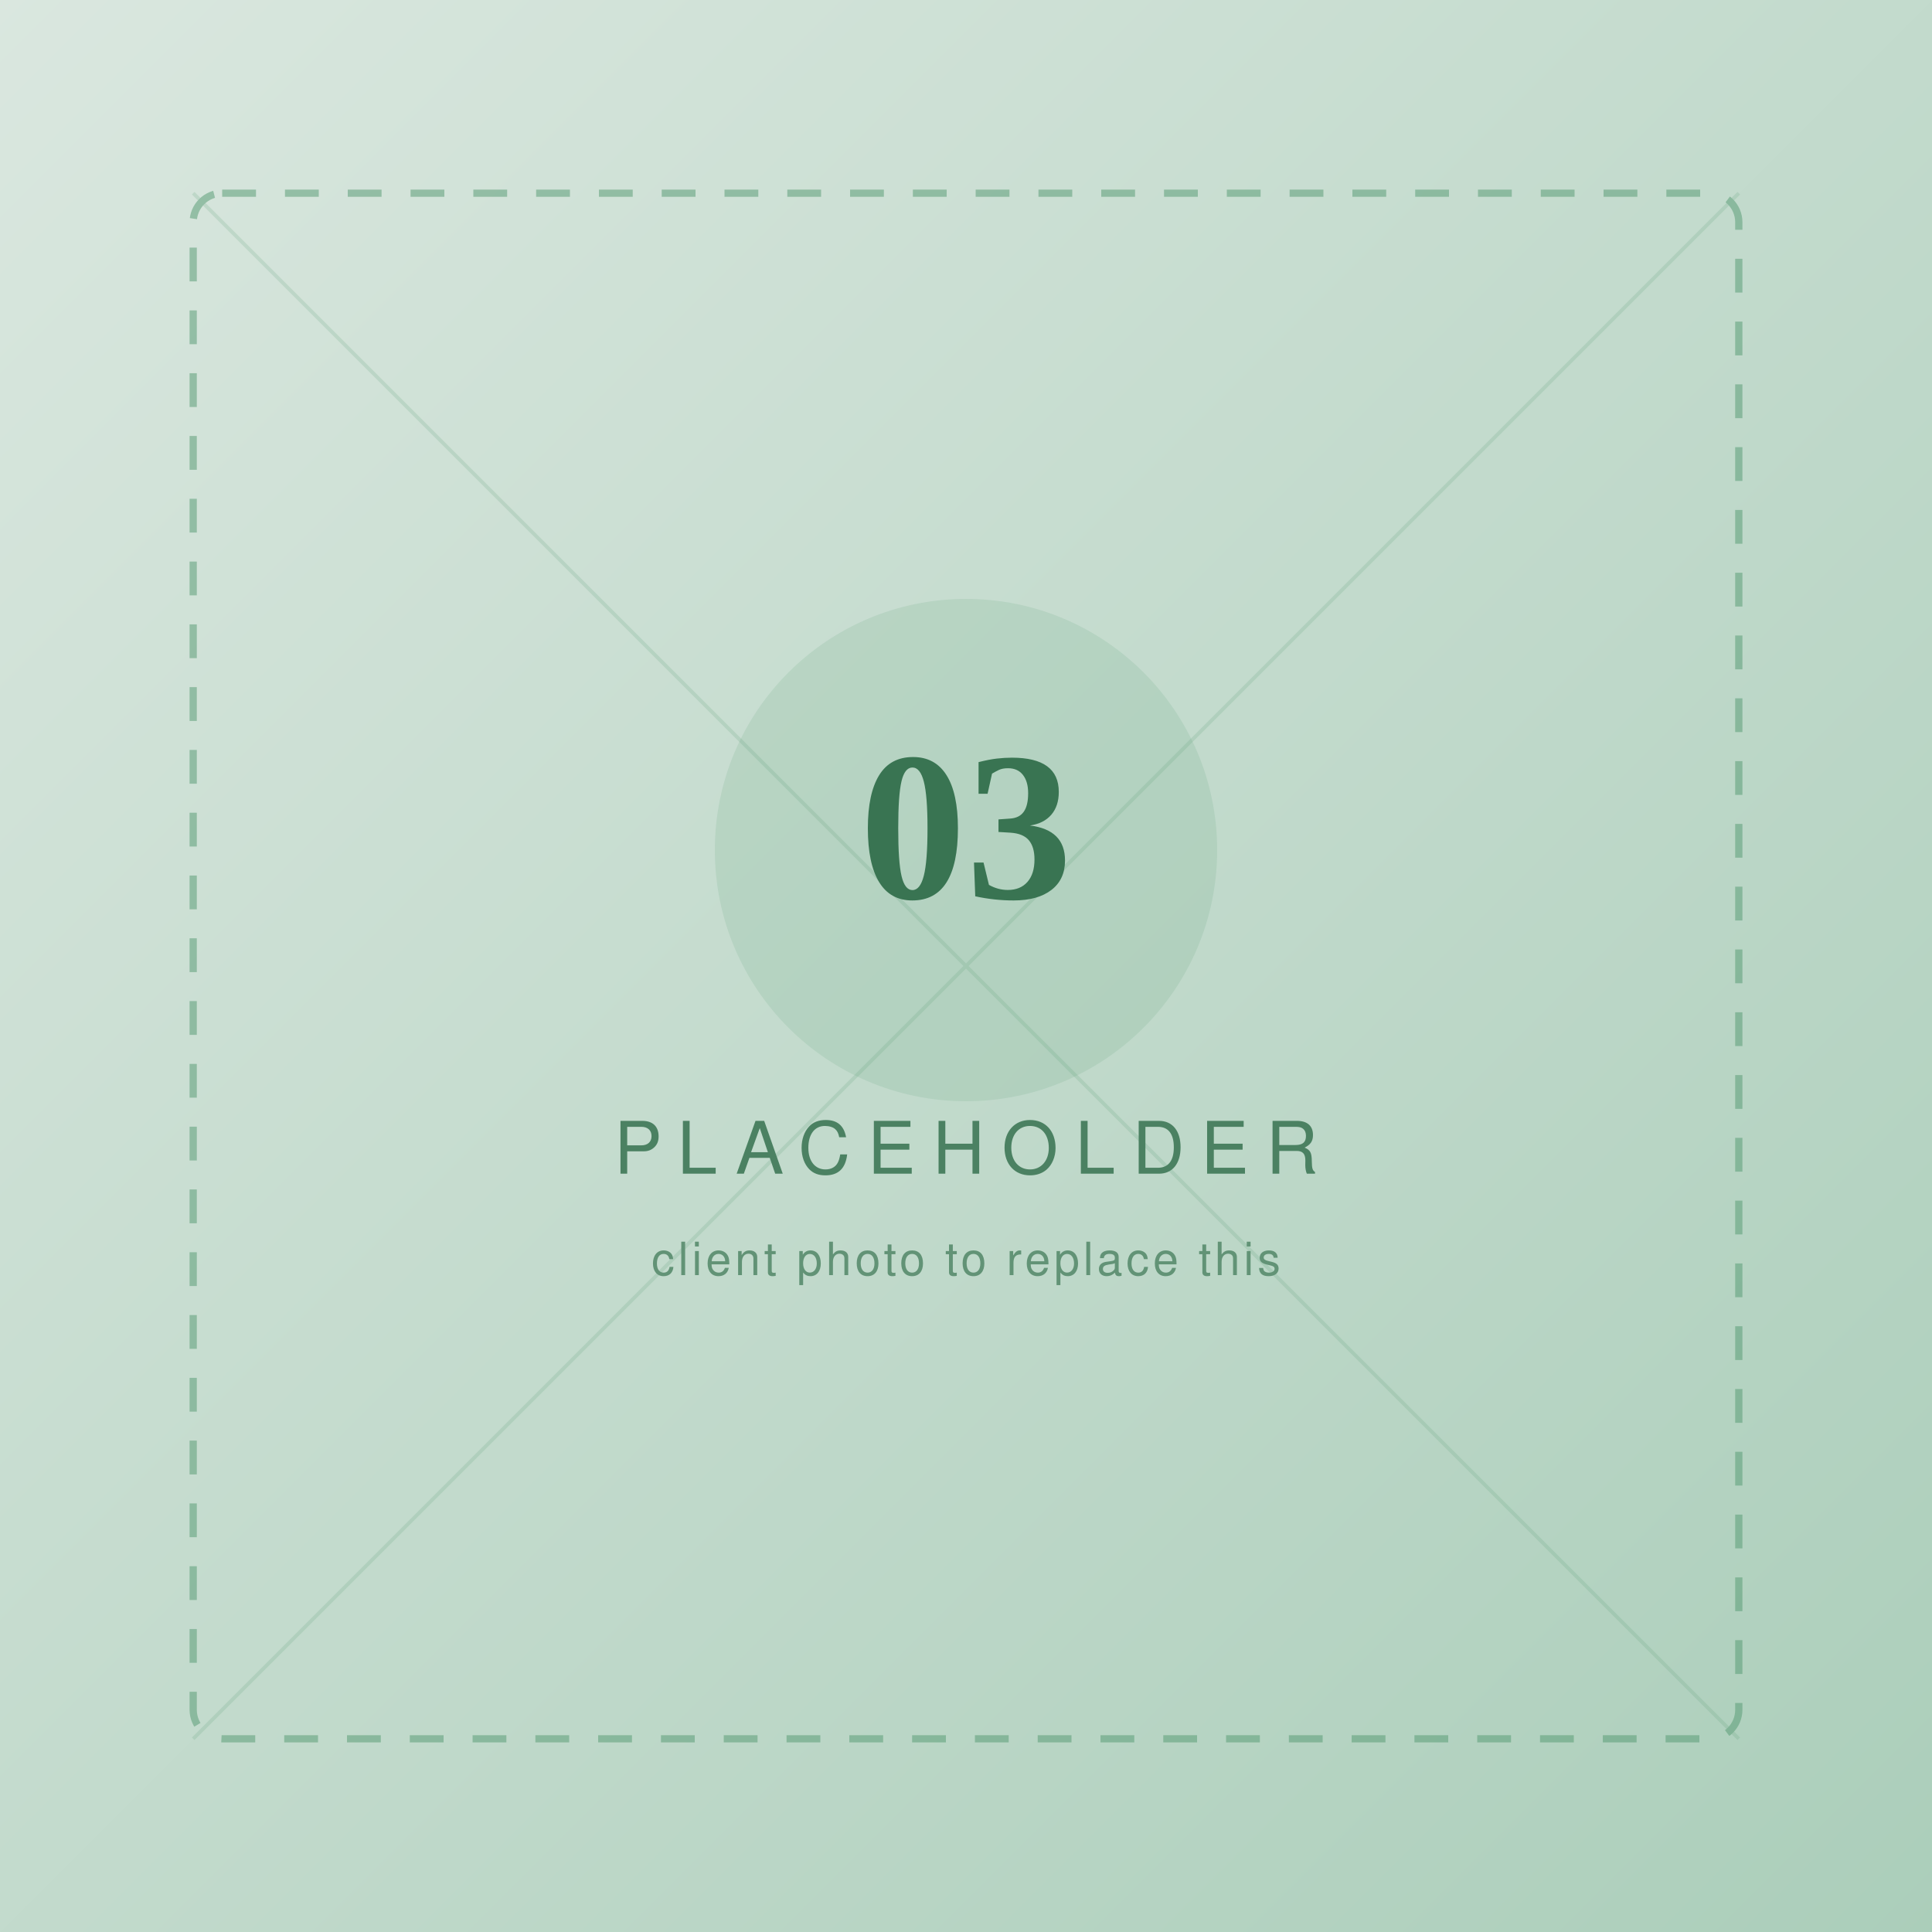
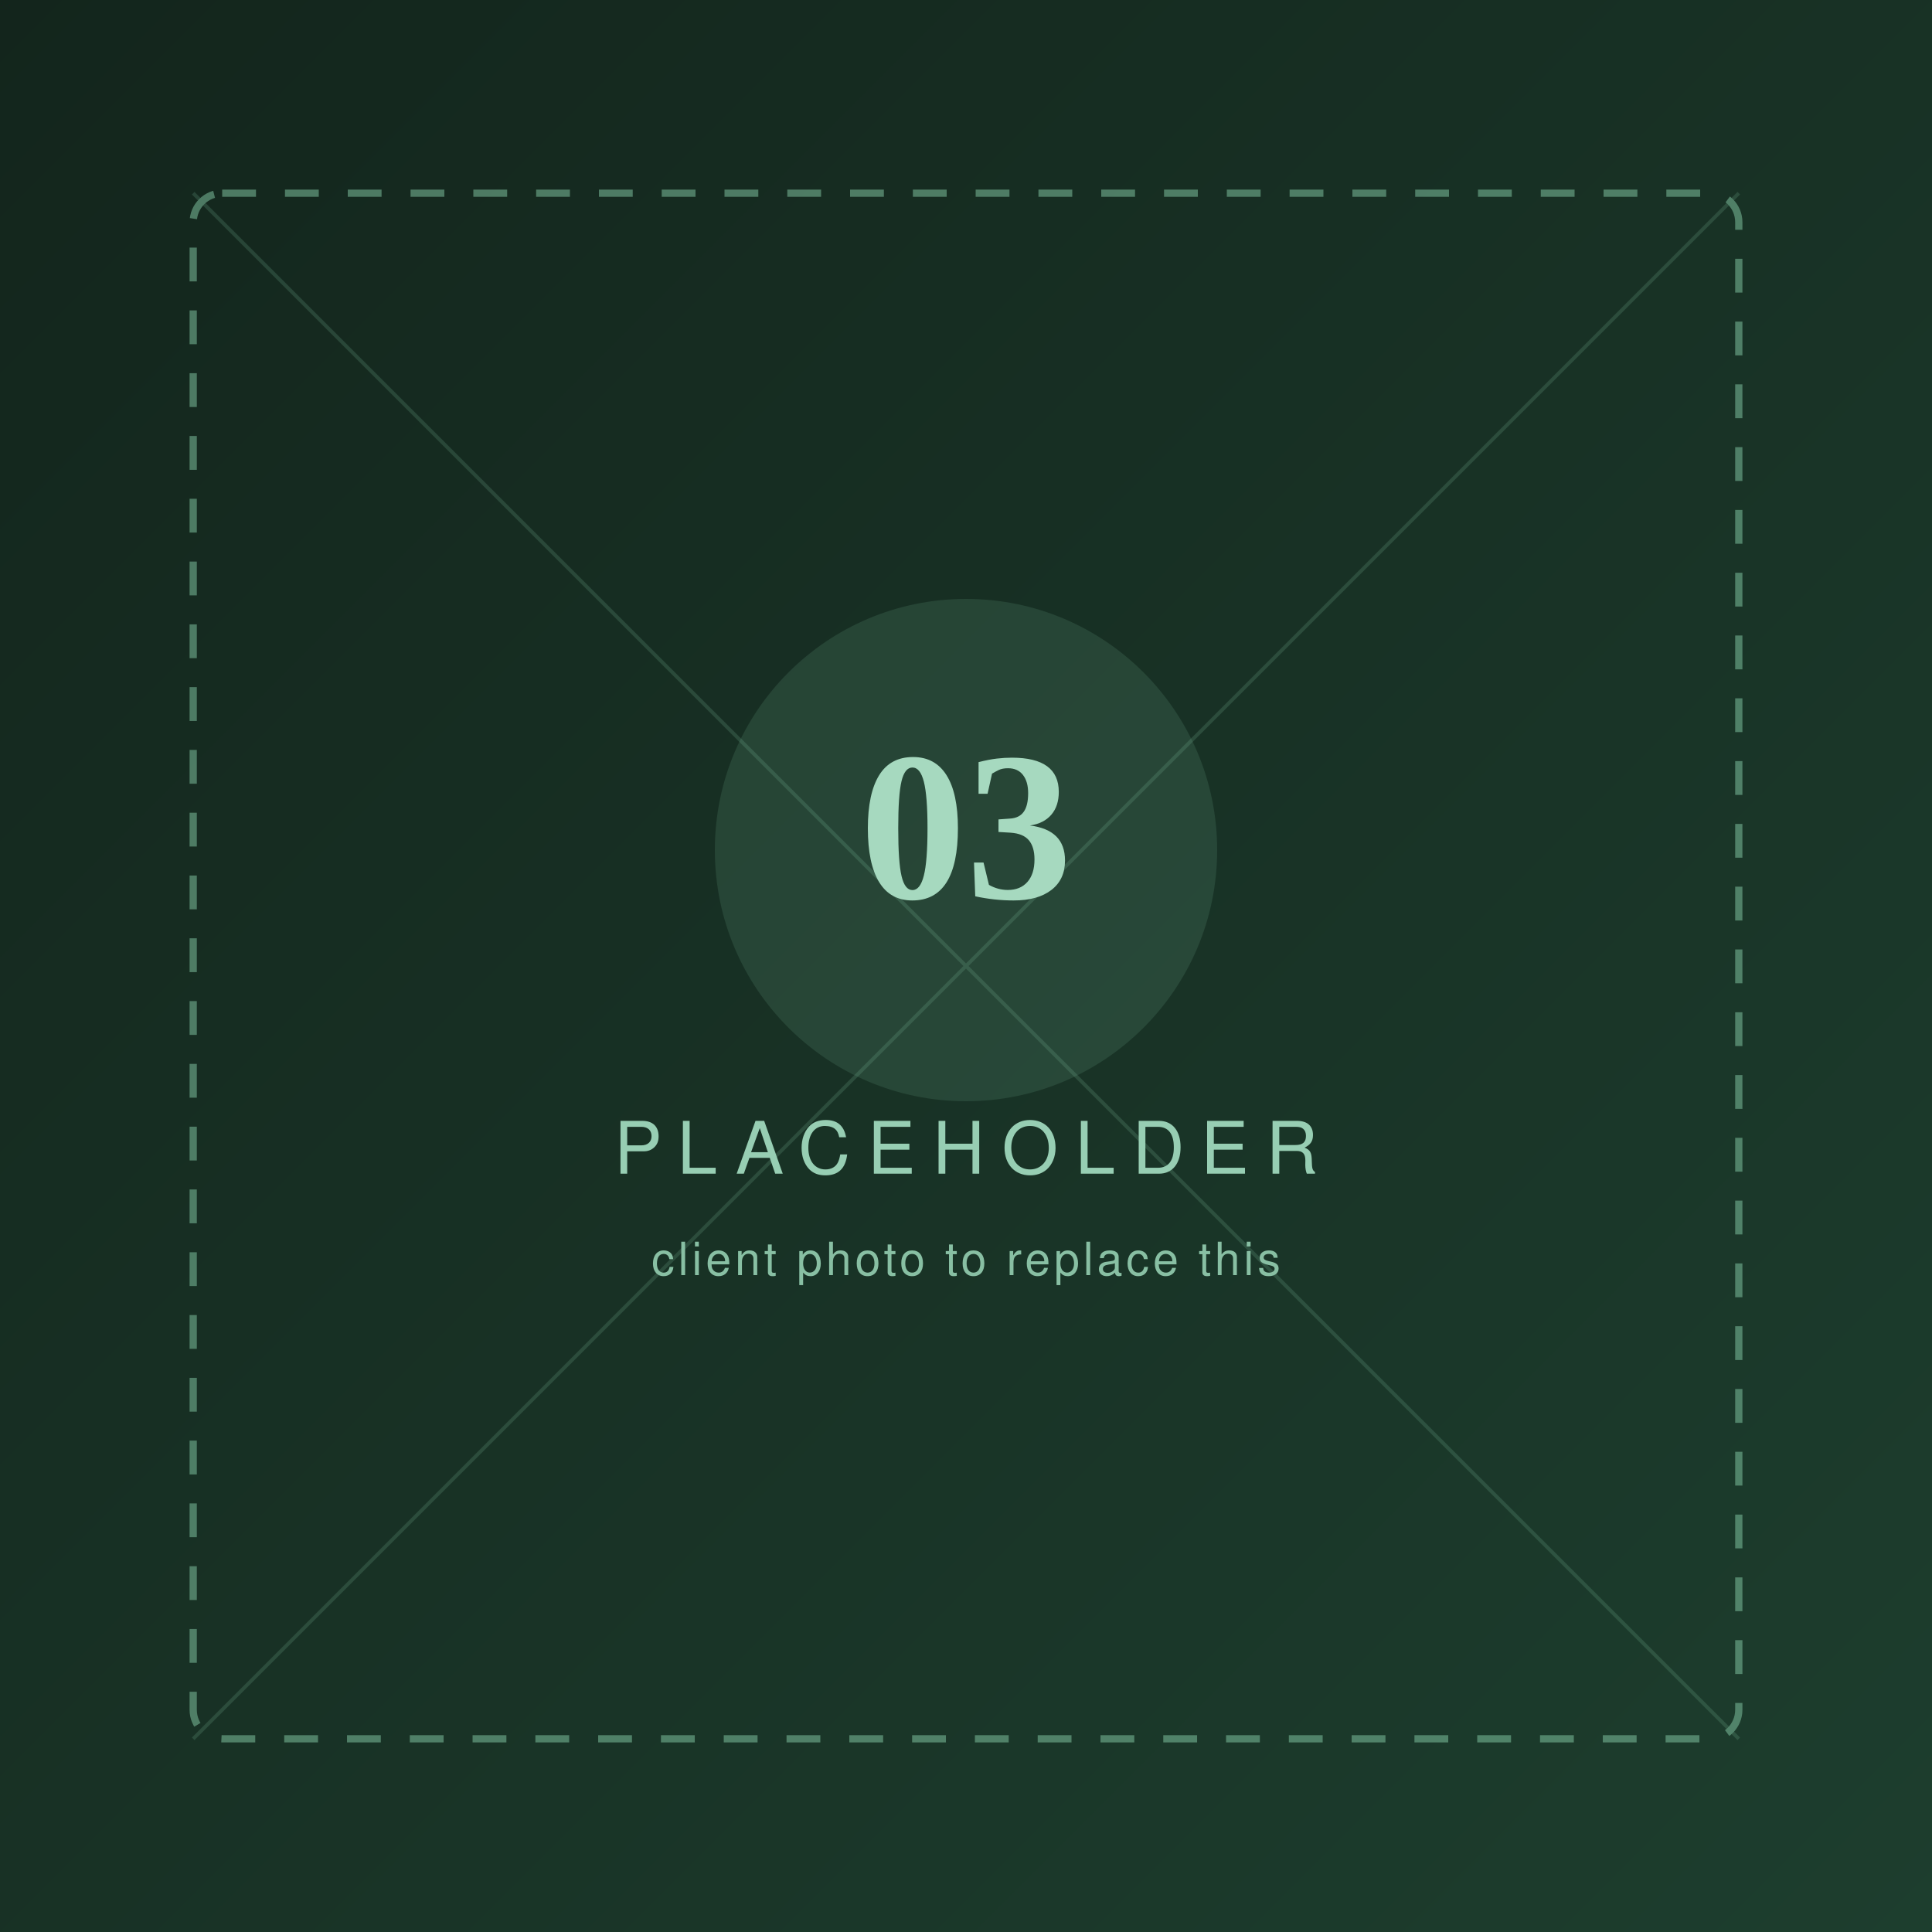
<svg xmlns="http://www.w3.org/2000/svg" viewBox="0 0 800 800" width="800" height="800" role="img" aria-label="Placeholder image for product 3">
  <defs>
    <linearGradient id="g" x1="0" y1="0" x2="1" y2="1">
-       <stop offset="0" stop-color="hsl(145, 22%, 88%)" />
-       <stop offset="1" stop-color="hsl(145, 26%, 74%)" />
+       <stop offset="0" stop-color="hsl(150, 32%, 11%)" />
+       <stop offset="1" stop-color="hsl(150, 36%, 18%)" />
    </linearGradient>
  </defs>
  <rect width="800" height="800" fill="url(#g)" />
-   <g fill="none" stroke="hsl(145, 30%, 46%)" stroke-width="3" opacity="0.5">
+   <g fill="none" stroke="hsl(150, 40%, 66%)" stroke-width="3" opacity="0.5">
    <rect x="80" y="80" width="640" height="640" rx="12" stroke-dasharray="14 12" />
    <path d="M80 80 L720 720 M720 80 L80 720" stroke-width="1.5" opacity="0.35" />
  </g>
-   <circle cx="400" cy="352" r="104" fill="hsl(145, 30%, 46%)" opacity="0.14" />
-   <text x="400" y="372" text-anchor="middle" font-family="Georgia, 'Times New Roman', serif" font-size="88" font-weight="700" fill="hsl(145, 34%, 34%)">03</text>
-   <text x="400" y="486" text-anchor="middle" font-family="Helvetica, Arial, sans-serif" font-size="30" letter-spacing="7" fill="hsl(145, 26%, 40%)">PLACEHOLDER</text>
-   <text x="400" y="528" text-anchor="middle" font-family="Helvetica, Arial, sans-serif" font-size="19" letter-spacing="1.5" fill="hsl(145, 20%, 48%)">client photo to replace this</text>
+   <circle cx="400" cy="352" r="104" fill="hsl(150, 40%, 66%)" opacity="0.14" />
+   <text x="400" y="372" text-anchor="middle" font-family="Georgia, 'Times New Roman', serif" font-size="88" font-weight="700" fill="hsl(150, 40%, 75%)">03</text>
+   <text x="400" y="486" text-anchor="middle" font-family="Helvetica, Arial, sans-serif" font-size="30" letter-spacing="7" fill="hsl(150, 36%, 70%)">PLACEHOLDER</text>
+   <text x="400" y="528" text-anchor="middle" font-family="Helvetica, Arial, sans-serif" font-size="19" letter-spacing="1.5" fill="hsl(150, 30%, 64%)">client photo to replace this</text>
</svg>
